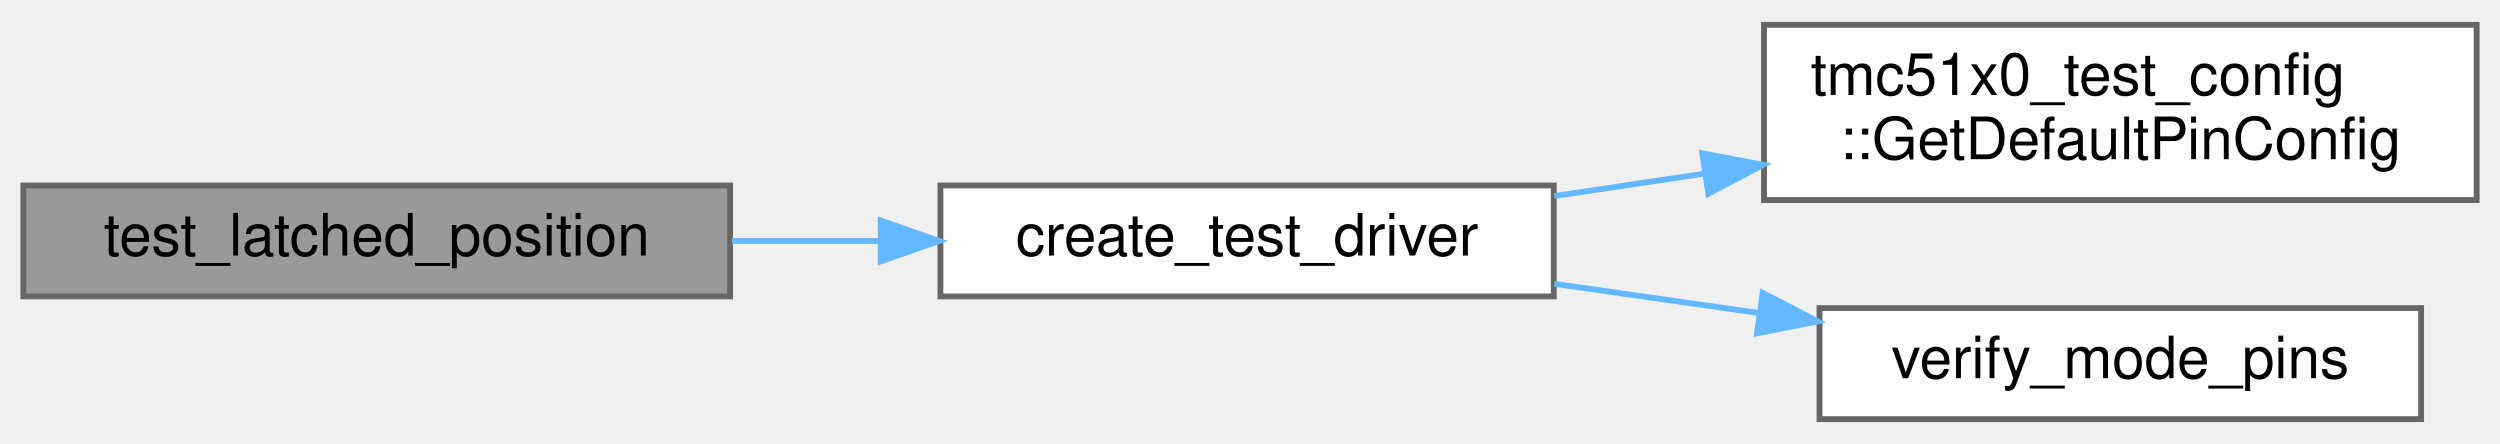
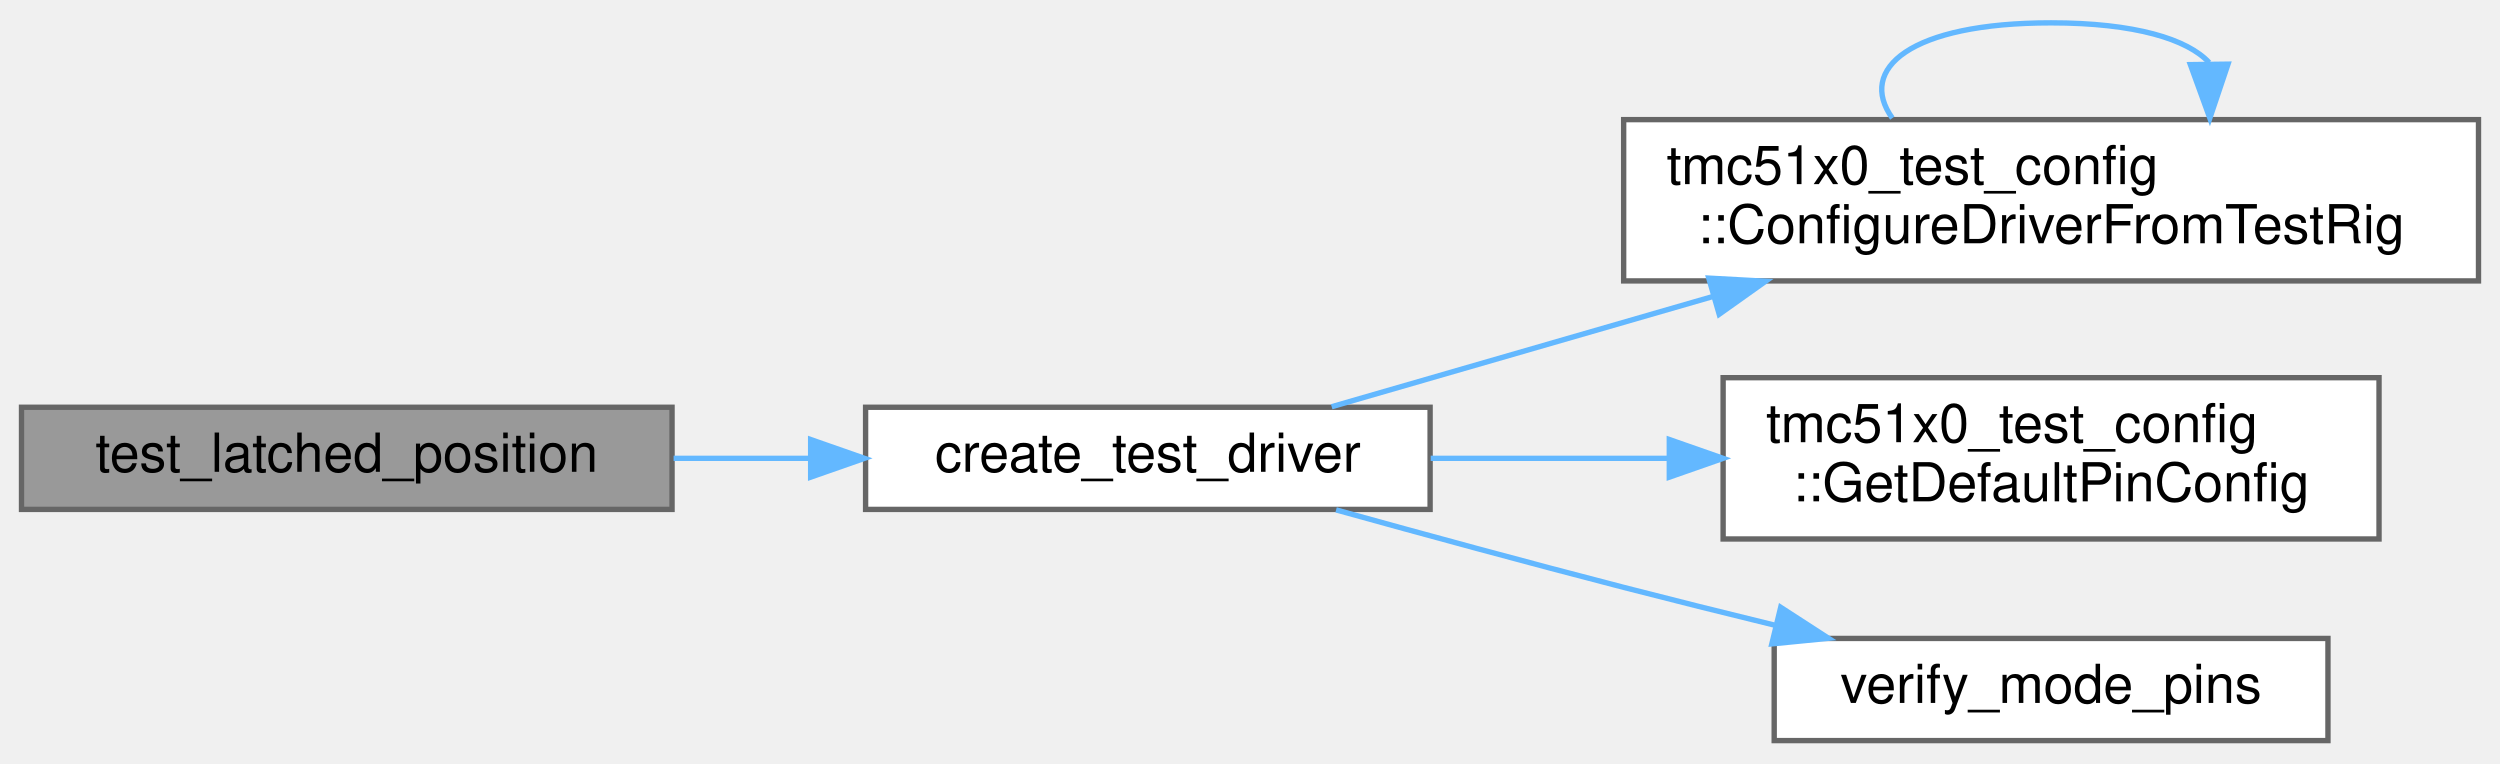
- <svg xmlns="http://www.w3.org/2000/svg" xmlns:xlink="http://www.w3.org/1999/xlink" width="428pt" height="76pt" viewBox="0.00 0.00 428.00 75.50">
-   <g id="graph0" class="graph" transform="scale(1 1) rotate(0) translate(4 71.5)">
+ <svg xmlns="http://www.w3.org/2000/svg" xmlns:xlink="http://www.w3.org/1999/xlink" width="465pt" height="142pt" viewBox="0.00 0.00 465.00 141.50">
+   <g id="graph0" class="graph" transform="scale(1 1) rotate(0) translate(4 137.5)">
    <g id="Node000001" class="node">
      <g id="a_Node000001">
        <a xlink:title=" ">
-           <polygon fill="#999999" stroke="#666666" points="121,-40 0,-40 0,-21 121,-21 121,-40" />
-           <text text-anchor="middle" x="60.5" y="-28" font-family="Helvetica,sans-Serif" font-size="10.00">test_latched_position</text>
+           <polygon fill="#999999" stroke="#666666" points="121,-62 0,-62 0,-43 121,-43 121,-62" />
+           <text text-anchor="middle" x="60.5" y="-50" font-family="Helvetica,sans-Serif" font-size="10.00">test_latched_position</text>
        </a>
      </g>
    </g>
    <g id="Node000002" class="node">
      <g id="a_Node000002">
        <a xlink:href="internal__ramp__comprehensive__test_8cpp.html#a60927fcbf4958948b94cbd922284b8a9" target="_top" xlink:title="Create and initialize a test driver instance.">
-           <polygon fill="white" stroke="#666666" points="262,-40 157,-40 157,-21 262,-21 262,-40" />
-           <text text-anchor="middle" x="209.5" y="-28" font-family="Helvetica,sans-Serif" font-size="10.00">create_test_driver</text>
+           <polygon fill="white" stroke="#666666" points="262,-62 157,-62 157,-43 262,-43 262,-62" />
+           <text text-anchor="middle" x="209.5" y="-50" font-family="Helvetica,sans-Serif" font-size="10.00">create_test_driver</text>
        </a>
      </g>
    </g>
    <g id="edge1_Node000001_Node000002" class="edge">
      <g id="a_edge1_Node000001_Node000002">
        <a xlink:title=" ">
-           <path fill="none" stroke="#63b8ff" d="M121.29,-30.5C129.65,-30.5 138.26,-30.5 146.66,-30.5" />
-           <polygon fill="#63b8ff" stroke="#63b8ff" points="146.78,-34 156.78,-30.5 146.78,-27 146.78,-34" />
+           <path fill="none" stroke="#63b8ff" d="M121.29,-52.5C129.65,-52.5 138.26,-52.5 146.66,-52.5" />
+           <polygon fill="#63b8ff" stroke="#63b8ff" points="146.78,-56 156.78,-52.5 146.78,-49 146.78,-56" />
        </a>
      </g>
    </g>
    <g id="Node000003" class="node">
      <g id="a_Node000003">
-         <a xlink:href="namespacetmc51x0__test__config.html#ad88c0c8419d1ef47a6ba7e56b79936c7" target="_top" xlink:title="Complete pin configuration for all tests.">
-           <polygon fill="white" stroke="#666666" points="420,-67.5 298,-67.5 298,-37.5 420,-37.5 420,-67.5" />
-           <text text-anchor="start" x="306" y="-55.5" font-family="Helvetica,sans-Serif" font-size="10.00">tmc51x0_test_config</text>
-           <text text-anchor="middle" x="359" y="-44.5" font-family="Helvetica,sans-Serif" font-size="10.00">::GetDefaultPinConfig</text>
+         <a xlink:href="namespacetmc51x0__test__config.html#a01546734dfbb01aa89c186b7bdf20bab" target="_top" xlink:title="Configure driver from test rig selection.">
+           <polygon fill="white" stroke="#666666" points="457,-115.5 298,-115.5 298,-85.5 457,-85.5 457,-115.5" />
+           <text text-anchor="start" x="306" y="-103.5" font-family="Helvetica,sans-Serif" font-size="10.00">tmc51x0_test_config</text>
+           <text text-anchor="middle" x="377.5" y="-92.5" font-family="Helvetica,sans-Serif" font-size="10.00">::ConfigureDriverFromTestRig</text>
        </a>
      </g>
    </g>
    <g id="edge2_Node000002_Node000003" class="edge">
      <g id="a_edge2_Node000002_Node000003">
        <a xlink:title=" ">
-           <path fill="none" stroke="#63b8ff" d="M262.09,-38.19C270.39,-39.43 279.1,-40.73 287.75,-42.02" />
-           <polygon fill="#63b8ff" stroke="#63b8ff" points="287.44,-45.51 297.84,-43.53 288.47,-38.59 287.44,-45.51" />
+           <path fill="none" stroke="#63b8ff" d="M243.69,-62.1C263.98,-67.97 290.58,-75.65 314.63,-82.61" />
+           <polygon fill="#63b8ff" stroke="#63b8ff" points="313.83,-86.02 324.41,-85.44 315.77,-79.3 313.83,-86.02" />
        </a>
      </g>
    </g>
    <g id="Node000004" class="node">
      <g id="a_Node000004">
-         <a xlink:href="internal__ramp__comprehensive__test_8cpp.html#a266d3b939b723d24f9230b6b22b3b8a9" target="_top" xlink:title="Verify mode pins match expected communication mode.">
-           <polygon fill="white" stroke="#666666" points="410.5,-19 307.5,-19 307.5,0 410.5,0 410.5,-19" />
-           <text text-anchor="middle" x="359" y="-7" font-family="Helvetica,sans-Serif" font-size="10.00">verify_mode_pins</text>
+         <a xlink:href="namespacetmc51x0__test__config.html#ad88c0c8419d1ef47a6ba7e56b79936c7" target="_top" xlink:title="Complete pin configuration for all tests.">
+           <polygon fill="white" stroke="#666666" points="438.5,-67.5 316.5,-67.5 316.5,-37.5 438.5,-37.5 438.5,-67.5" />
+           <text text-anchor="start" x="324.5" y="-55.5" font-family="Helvetica,sans-Serif" font-size="10.00">tmc51x0_test_config</text>
+           <text text-anchor="middle" x="377.5" y="-44.5" font-family="Helvetica,sans-Serif" font-size="10.00">::GetDefaultPinConfig</text>
        </a>
      </g>
    </g>
-     <g id="edge3_Node000002_Node000004" class="edge">
-       <g id="a_edge3_Node000002_Node000004">
+     <g id="edge4_Node000002_Node000004" class="edge">
+       <g id="a_edge4_Node000002_Node000004">
        <a xlink:title=" ">
-           <path fill="none" stroke="#63b8ff" d="M262.09,-23.16C273.4,-21.55 285.47,-19.83 297.11,-18.17" />
-           <polygon fill="#63b8ff" stroke="#63b8ff" points="297.78,-21.61 307.19,-16.73 296.79,-14.68 297.78,-21.61" />
+           <path fill="none" stroke="#63b8ff" d="M262.11,-52.5C276.11,-52.5 291.5,-52.5 306.34,-52.5" />
+           <polygon fill="#63b8ff" stroke="#63b8ff" points="306.49,-56 316.49,-52.5 306.49,-49 306.49,-56" />
+         </a>
+       </g>
+     </g>
+     <g id="Node000005" class="node">
+       <g id="a_Node000005">
+         <a xlink:href="internal__ramp__comprehensive__test_8cpp.html#a266d3b939b723d24f9230b6b22b3b8a9" target="_top" xlink:title="Verify mode pins match expected communication mode.">
+           <polygon fill="white" stroke="#666666" points="429,-19 326,-19 326,0 429,0 429,-19" />
+           <text text-anchor="middle" x="377.5" y="-7" font-family="Helvetica,sans-Serif" font-size="10.00">verify_mode_pins</text>
+         </a>
+       </g>
+     </g>
+     <g id="edge5_Node000002_Node000005" class="edge">
+       <g id="a_edge5_Node000002_Node000005">
+         <a xlink:title=" ">
+           <path fill="none" stroke="#63b8ff" d="M244.51,-42.91C260.68,-38.42 280.31,-33.07 298,-28.5 307.07,-26.16 316.76,-23.74 326.12,-21.46" />
+           <polygon fill="#63b8ff" stroke="#63b8ff" points="327.21,-24.79 336.1,-19.03 325.56,-17.99 327.21,-24.79" />
+         </a>
+       </g>
+     </g>
+     <g id="edge3_Node000003_Node000003" class="edge">
+       <g id="a_edge3_Node000003_Node000003">
+         <a xlink:title=" ">
+           <path fill="none" stroke="#63b8ff" d="M347.97,-115.78C341.41,-124.91 351.25,-133.5 377.5,-133.5 393.09,-133.5 402.89,-130.47 406.91,-126.1" />
+           <polygon fill="#63b8ff" stroke="#63b8ff" points="410.41,-125.82 407.03,-115.78 403.41,-125.73 410.41,-125.82" />
        </a>
      </g>
    </g>
  </g>
</svg>
